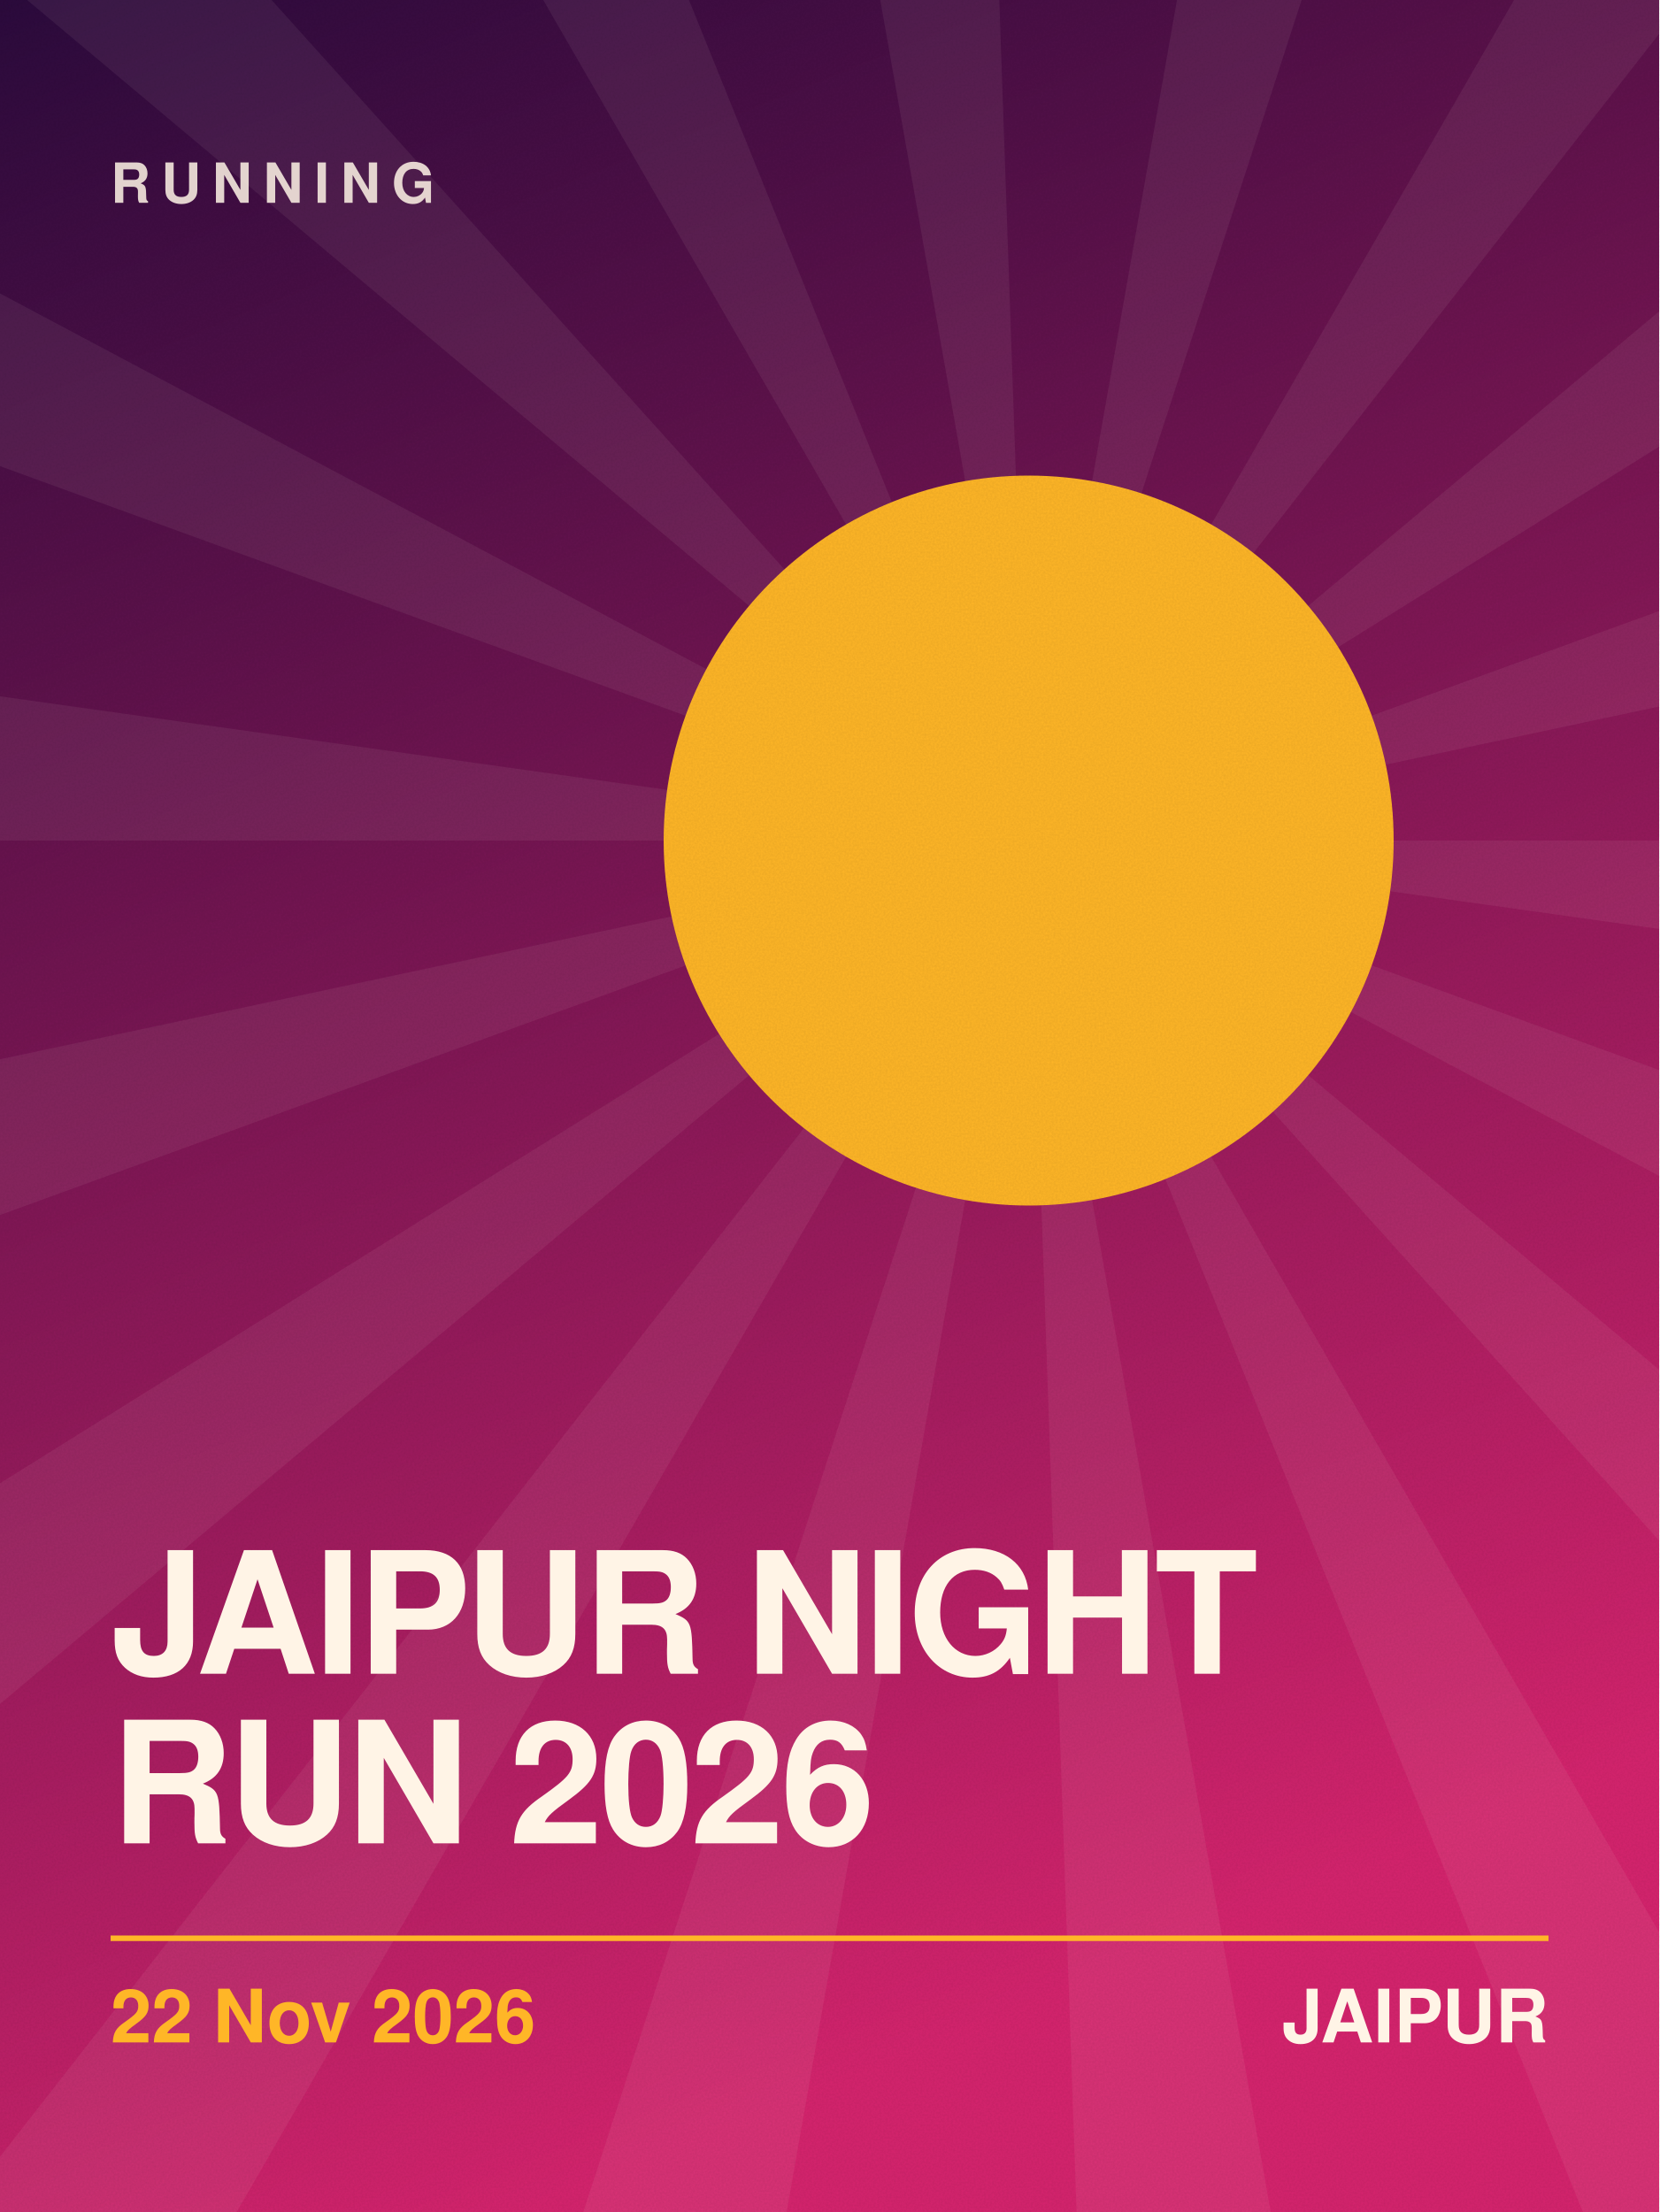
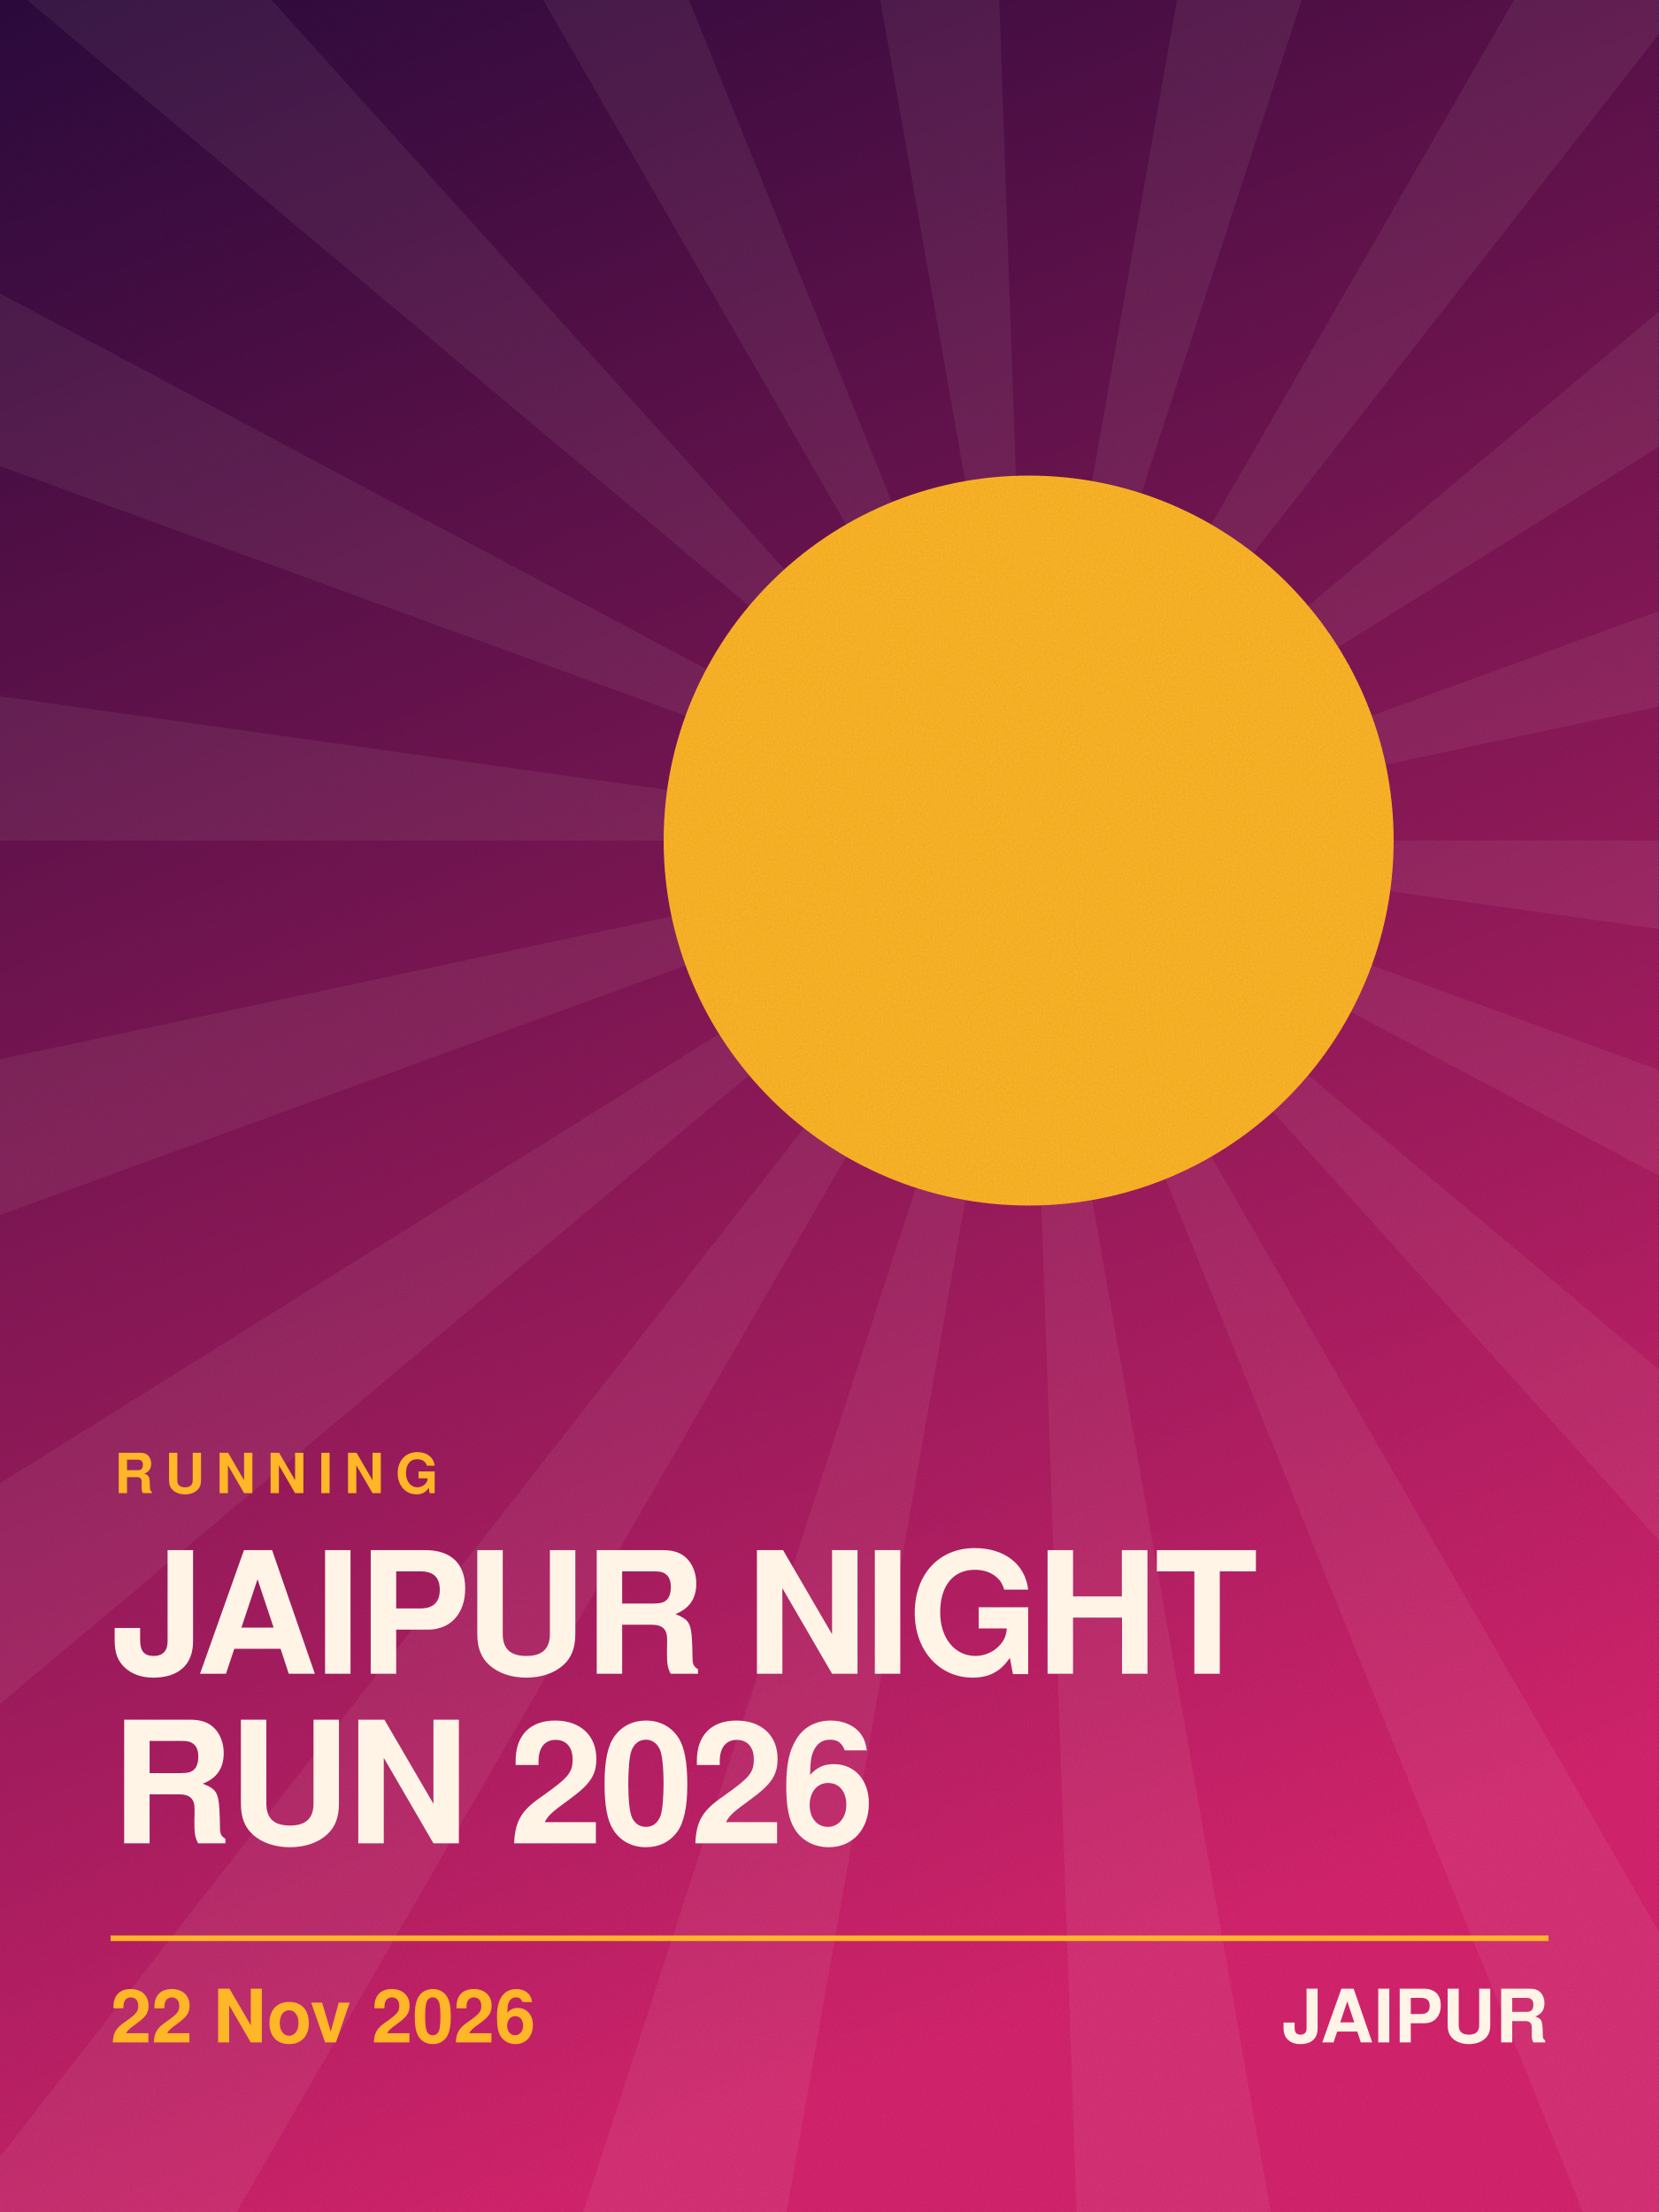
<svg xmlns="http://www.w3.org/2000/svg" viewBox="0 0 900 1200" width="900" height="1200">
  <defs>
    <linearGradient id="bg" x1="0" y1="0" x2="0.3" y2="1">
      <stop offset="0" stop-color="#2B0A3D" />
      <stop offset="1" stop-color="#D6246E" />
    </linearGradient>
    <filter id="grain">
      <feTurbulence type="fractalNoise" baseFrequency="0.9" numOctaves="2" stitchTiles="stitch" />
      <feColorMatrix values="0 0 0 0 0  0 0 0 0 0  0 0 0 0 0  0 0 0 0.08 0" />
    </filter>
  </defs>
  <rect width="900" height="1200" fill="url(#bg)" />
  <polygon points="558,456 1818,456 1806,631" fill="#FFF4E6" opacity="0.07" />
  <polygon points="558,456 1742,887 1671,1048" fill="#FFF4E6" opacity="0.07" />
  <polygon points="558,456 1523,1266 1401,1392" fill="#FFF4E6" opacity="0.07" />
  <polygon points="558,456 1188,1547 1030,1624" fill="#FFF4E6" opacity="0.07" />
  <polygon points="558,456 777,1697 602,1715" fill="#FFF4E6" opacity="0.07" />
  <polygon points="558,456 339,1697 169,1654" fill="#FFF4E6" opacity="0.07" />
  <polygon points="558,456 -72,1547 -218,1449" fill="#FFF4E6" opacity="0.07" />
  <polygon points="558,456 -407,1266 -511,1124" fill="#FFF4E6" opacity="0.07" />
  <polygon points="558,456 -626,887 -674,718" fill="#FFF4E6" opacity="0.07" />
  <polygon points="558,456 -702,456 -690,281" fill="#FFF4E6" opacity="0.07" />
  <polygon points="558,456 -626,25 -555,-136" fill="#FFF4E6" opacity="0.07" />
  <polygon points="558,456 -407,-354 -285,-480" fill="#FFF4E6" opacity="0.07" />
  <polygon points="558,456 -72,-635 86,-712" fill="#FFF4E6" opacity="0.07" />
  <polygon points="558,456 339,-785 514,-803" fill="#FFF4E6" opacity="0.07" />
  <polygon points="558,456 777,-785 947,-742" fill="#FFF4E6" opacity="0.07" />
  <polygon points="558,456 1188,-635 1334,-537" fill="#FFF4E6" opacity="0.07" />
  <polygon points="558,456 1523,-354 1627,-212" fill="#FFF4E6" opacity="0.07" />
  <polygon points="558,456 1742,25 1790,194" fill="#FFF4E6" opacity="0.07" />
  <circle cx="558" cy="456" r="198" fill="#FFB627" />
  <rect width="900" height="1200" filter="url(#grain)" />
-   <text x="60" y="908" font-family="Bricolage Grotesque, Arial Black, Helvetica, sans-serif" font-weight="800" font-size="92" fill="#FFF4E6" letter-spacing="-2">JAIPUR NIGHT</text>
-   <text x="60" y="1000" font-family="Bricolage Grotesque, Arial Black, Helvetica, sans-serif" font-weight="800" font-size="92" fill="#FFF4E6" letter-spacing="-2">RUN 2026</text>
+   <text x="60" y="908" font-family="Bricolage Grotesque, Mukta, Kohinoor Devanagari, Arial Black, Helvetica, sans-serif" font-weight="800" font-size="92" fill="#FFF4E6" letter-spacing="-2">JAIPUR NIGHT</text>
+   <text x="60" y="1000" font-family="Bricolage Grotesque, Mukta, Kohinoor Devanagari, Arial Black, Helvetica, sans-serif" font-weight="800" font-size="92" fill="#FFF4E6" letter-spacing="-2">RUN 2026</text>
  <rect x="60" y="1050" width="780" height="3" fill="#FFB627" />
-   <text x="60" y="1108" font-family="Bricolage Grotesque, Arial Black, Helvetica, sans-serif" font-weight="700" font-size="40" fill="#FFB627">22 Nov 2026</text>
-   <text x="840" y="1108" text-anchor="end" font-family="Bricolage Grotesque, Arial Black, Helvetica, sans-serif" font-weight="700" font-size="40" fill="#FFF4E6">JAIPUR</text>
-   <text x="60" y="110" font-family="Bricolage Grotesque, Arial Black, Helvetica, sans-serif" font-weight="700" font-size="30" fill="#FFF4E6" opacity="0.85" letter-spacing="6">RUNNING</text>
+   <text x="60" y="1108" font-family="Bricolage Grotesque, Mukta, Kohinoor Devanagari, Arial Black, Helvetica, sans-serif" font-weight="700" font-size="40" fill="#FFB627">22 Nov 2026</text>
+   <text x="840" y="1108" text-anchor="end" font-family="Bricolage Grotesque, Mukta, Kohinoor Devanagari, Arial Black, Helvetica, sans-serif" font-weight="700" font-size="40" fill="#FFF4E6">JAIPUR</text>
+   <text x="62" y="810" font-family="Bricolage Grotesque, Mukta, Kohinoor Devanagari, Arial Black, Helvetica, sans-serif" font-weight="700" font-size="30" fill="#FFB627" letter-spacing="6">RUNNING</text>
</svg>
